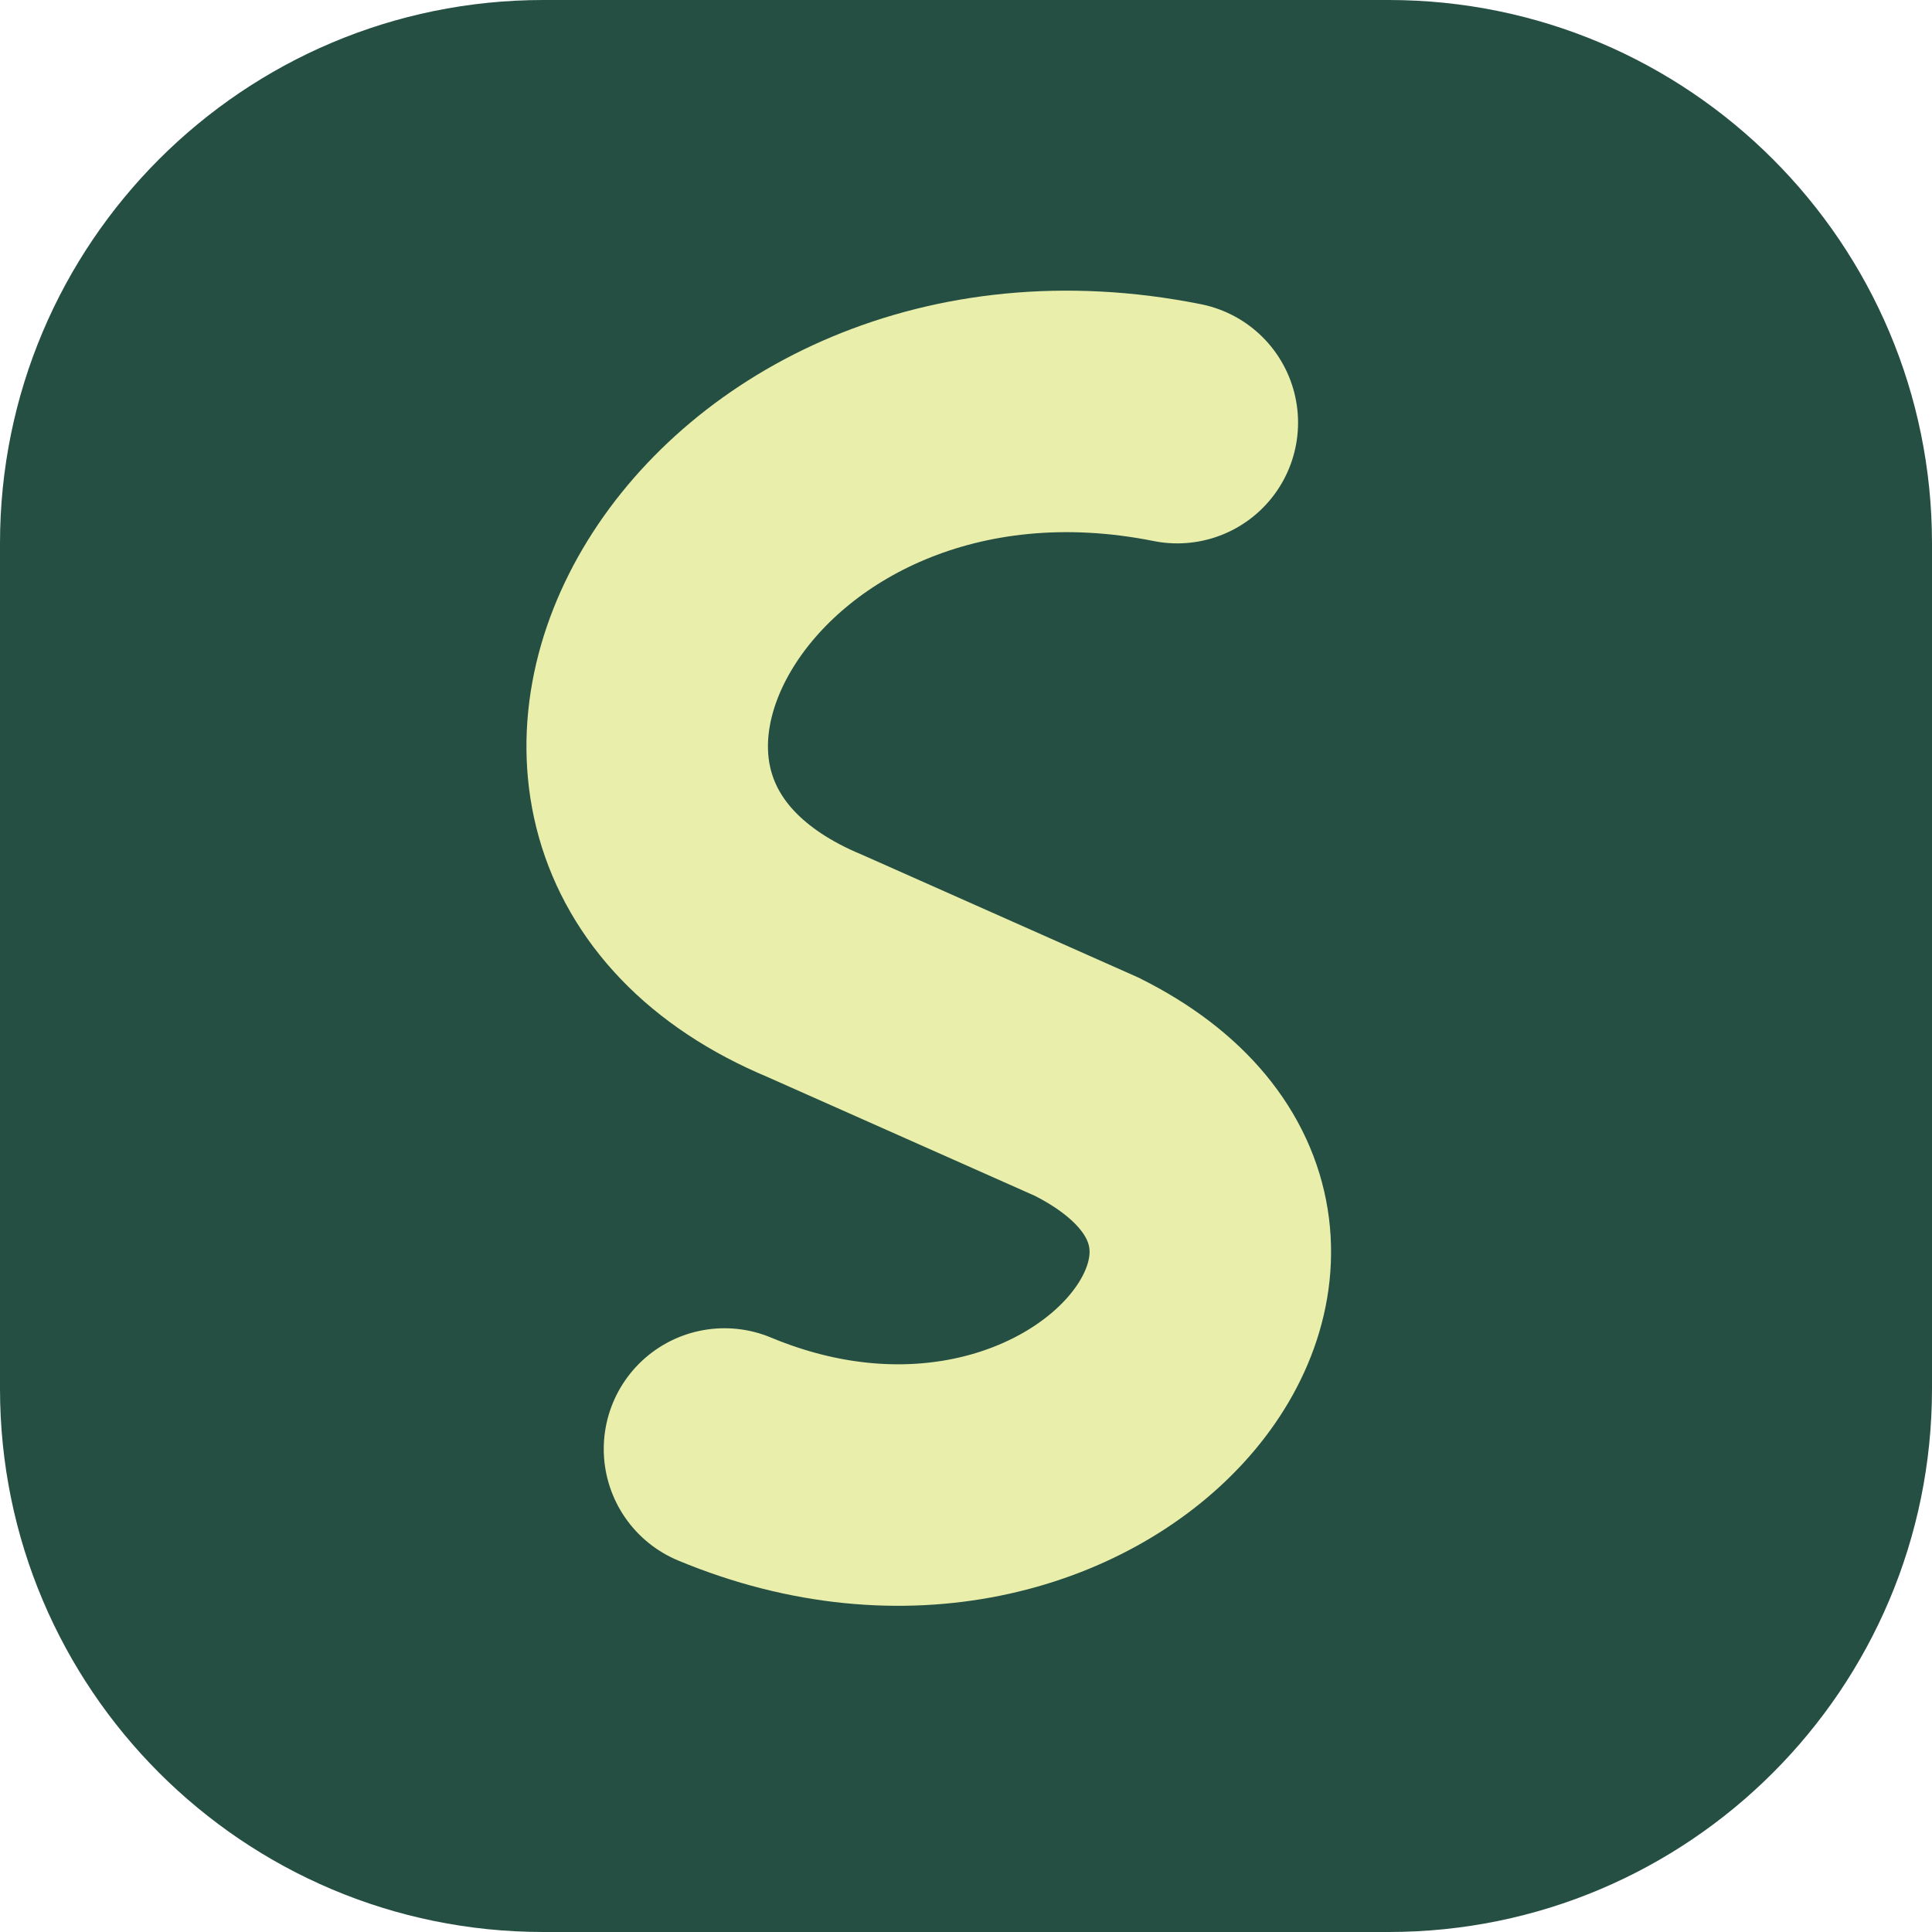
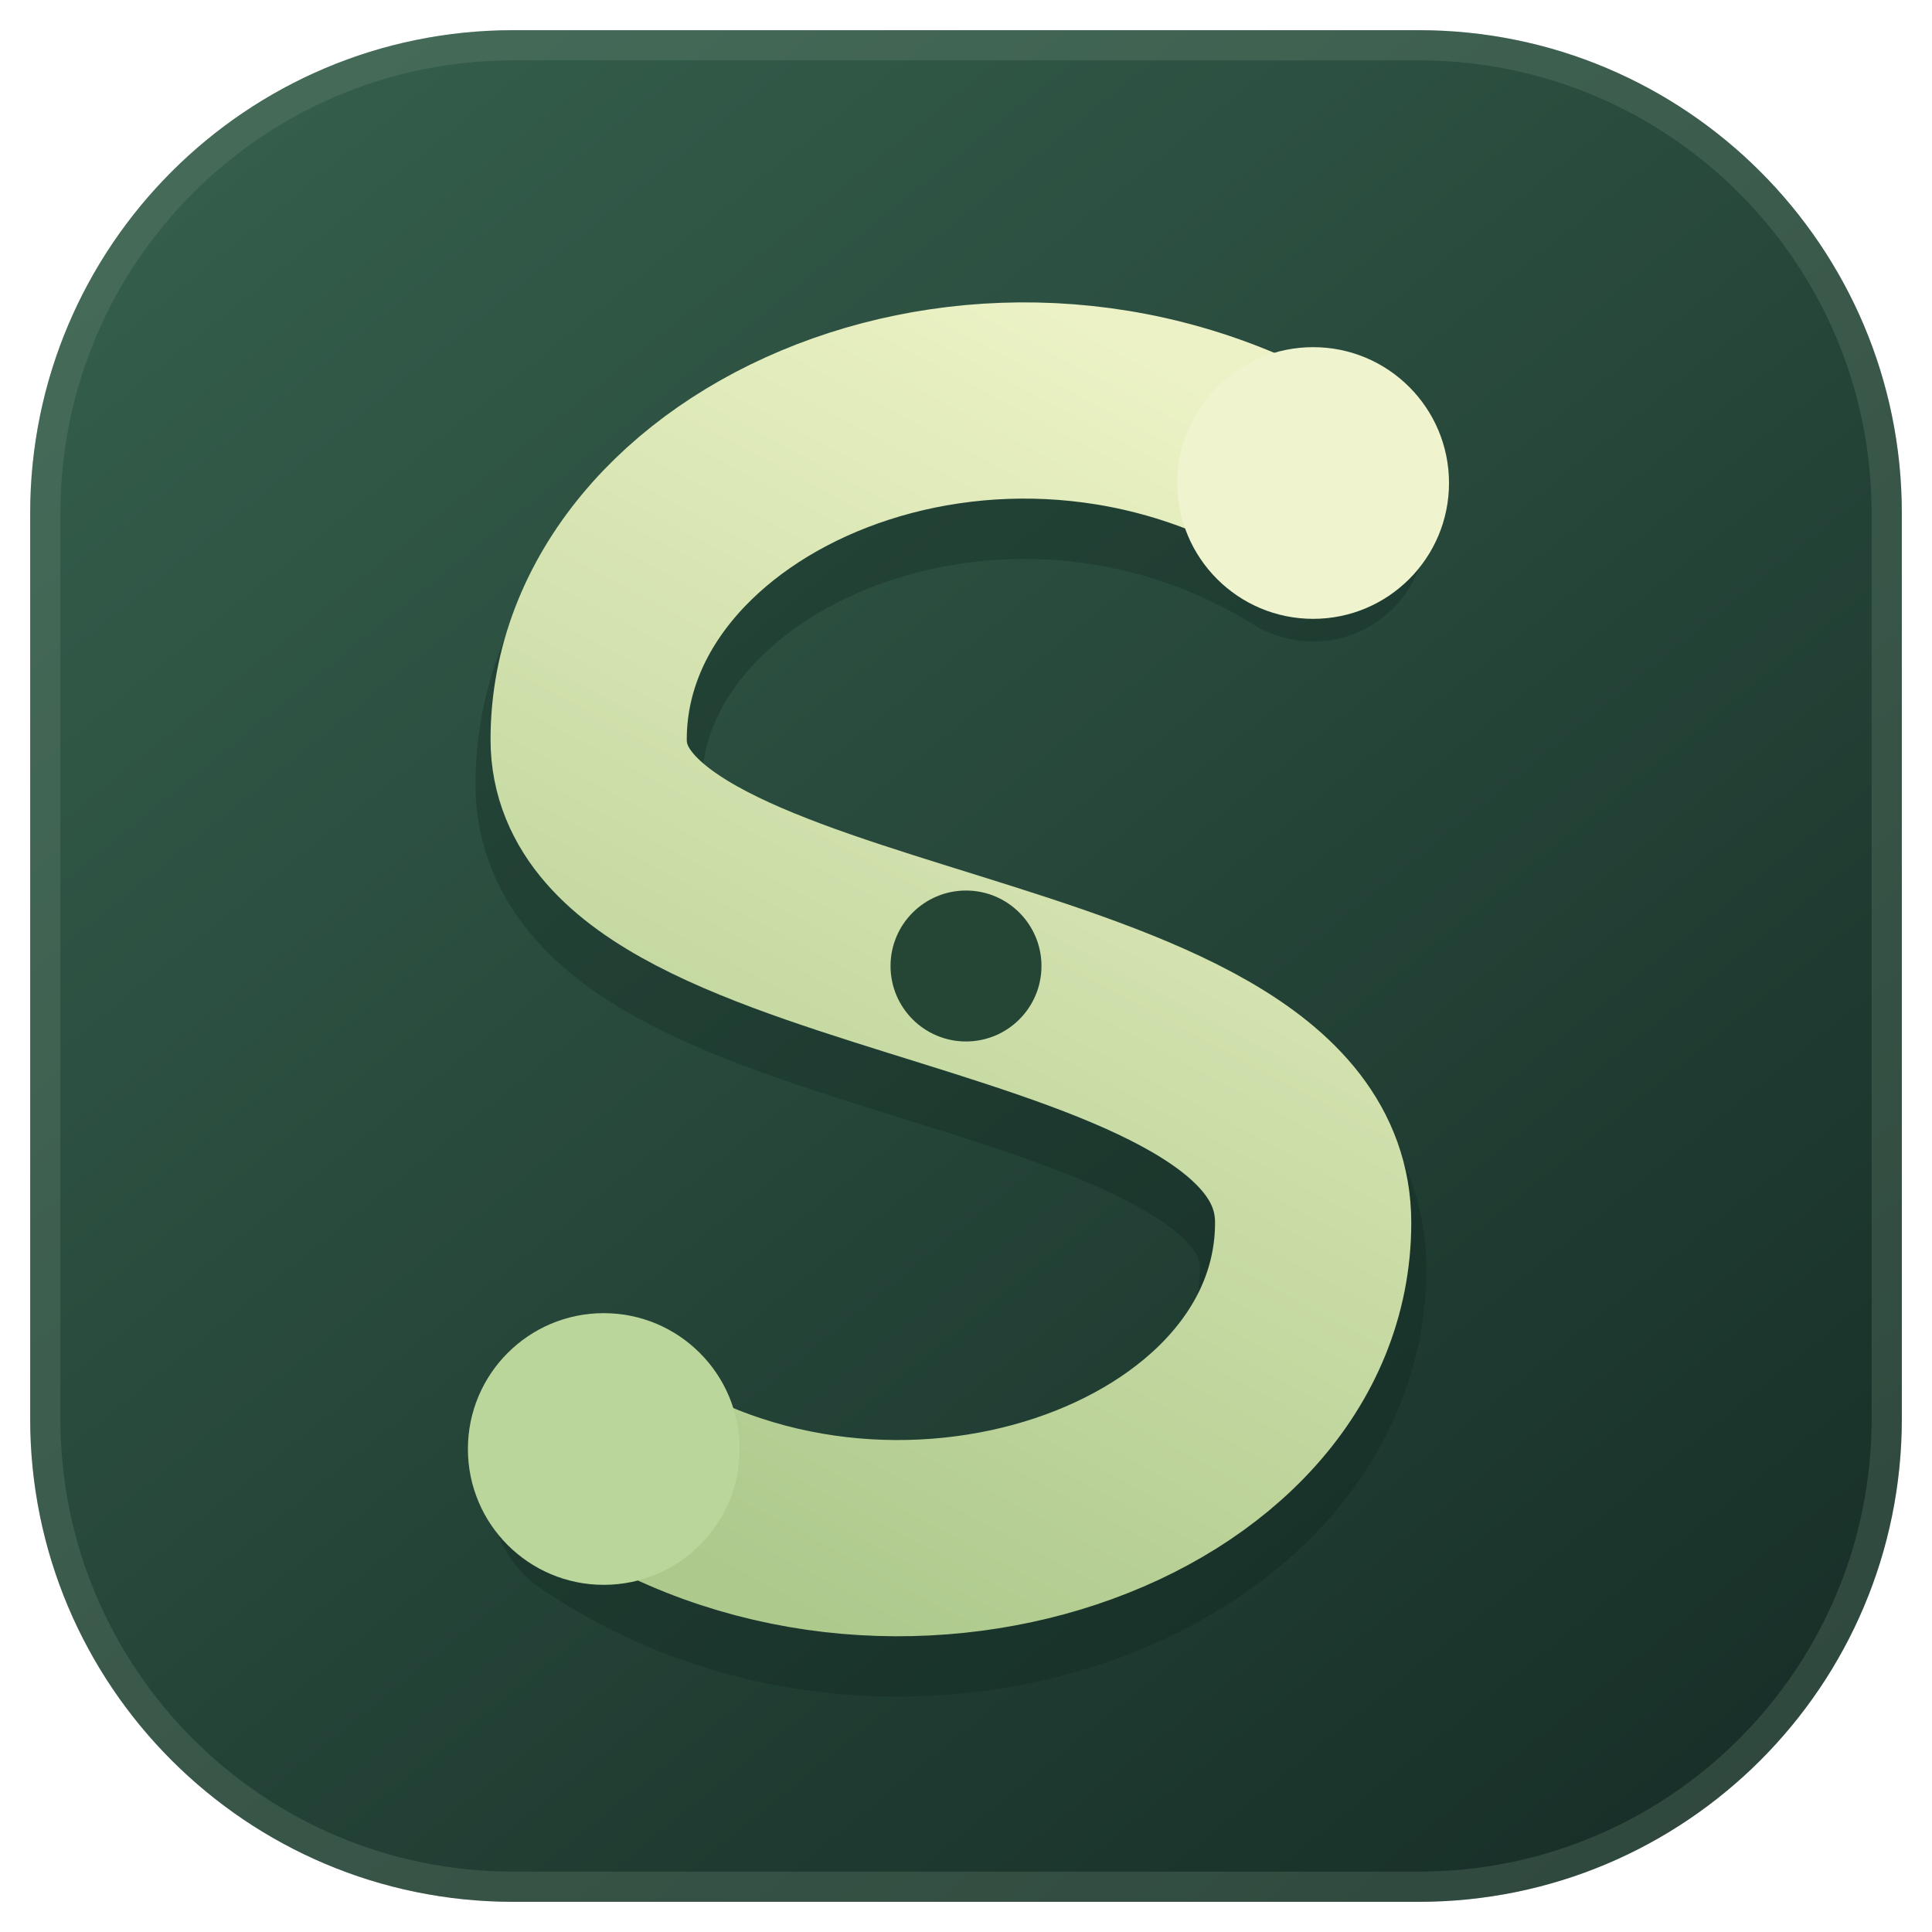
- <svg xmlns="http://www.w3.org/2000/svg" viewBox="0 0 64 64">
-   <rect width="64" height="64" rx="18" fill="#264f43" />
-   <path d="M39 14c-15-3-24 13-12 18l9 4c10 5 0 17-12 12" fill="none" stroke="#e9efab" stroke-width="8" stroke-linecap="round" />
+ <svg xmlns="http://www.w3.org/2000/svg" viewBox="0 0 128 128" fill="none">
+   <defs>
+     <linearGradient id="tile" x1="18" y1="8" x2="113" y2="125" gradientUnits="userSpaceOnUse">
+       <stop stop-color="#345d4b" />
+       <stop offset="1" stop-color="#172e27" />
+     </linearGradient>
+     <linearGradient id="motion" x1="83" y1="27" x2="43" y2="102" gradientUnits="userSpaceOnUse">
+       <stop stop-color="#ecf2c5" />
+       <stop offset="1" stop-color="#adc98c" />
+     </linearGradient>
+   </defs>
+   <rect x="2" y="2" width="124" height="124" rx="32" fill="url(#tile)" />
+   <rect x="3" y="3" width="122" height="122" rx="31" stroke="#789681" stroke-opacity=".25" stroke-width="2" />
+   <path d="M87 32C66 19 39 31 39 49C39 65 87 63 87 81C87 99 59 109 40 96" stroke="#0b211a" stroke-opacity=".28" stroke-width="15" stroke-linecap="round" transform="translate(0 3)" />
+   <path d="M87 32C66 19 39 31 39 49C39 65 87 63 87 81C87 99 59 109 40 96" stroke="url(#motion)" stroke-width="13" stroke-linecap="round" />
+   <circle cx="87" cy="32" r="9" fill="#f0f4ce" />
+   <circle cx="40" cy="96" r="9" fill="#bad69a" />
+   <circle cx="64" cy="64" r="5" fill="#254635" />
</svg>
